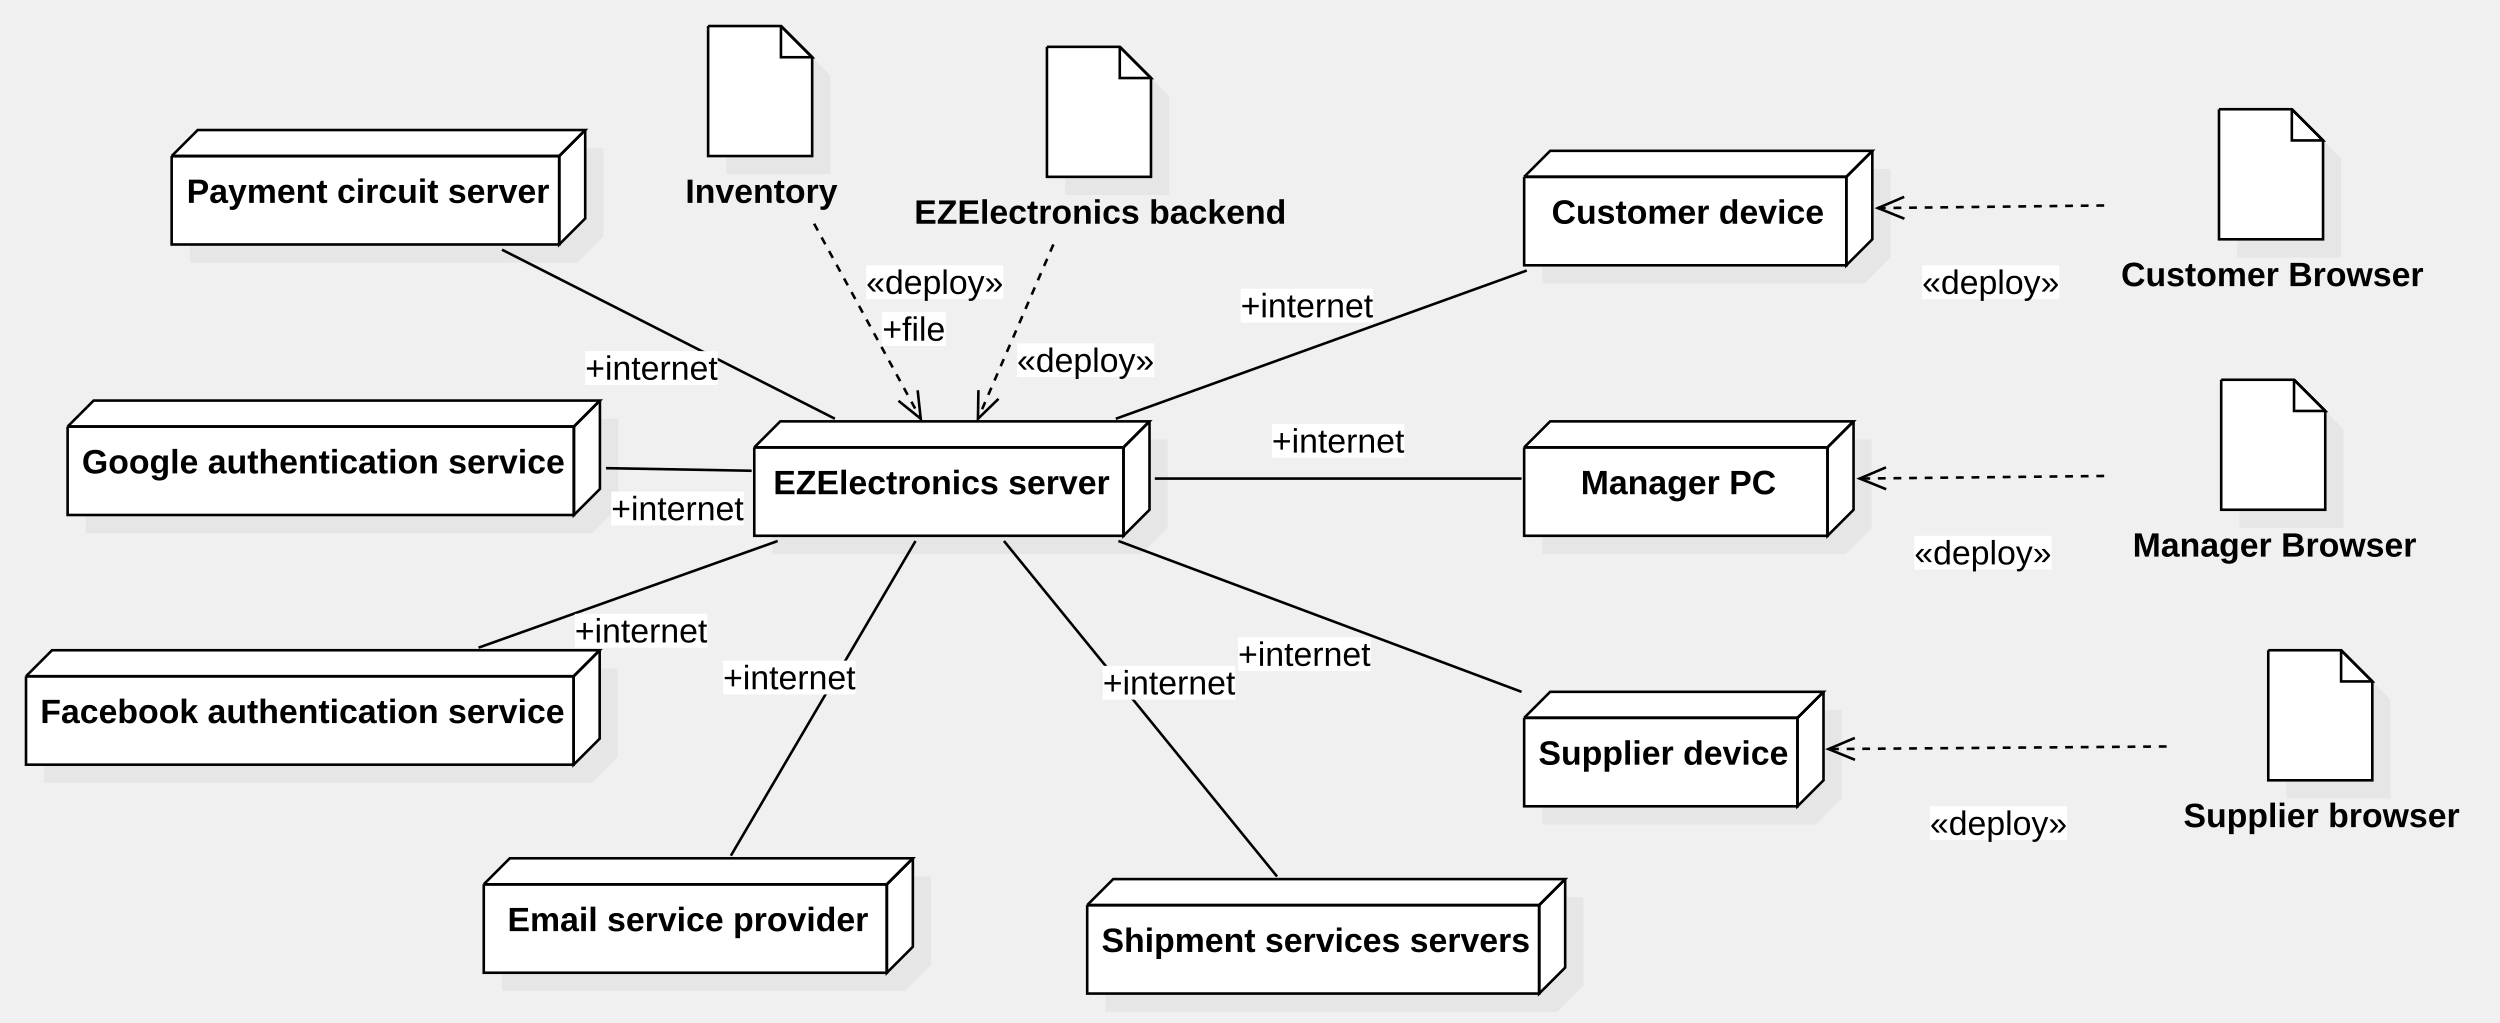
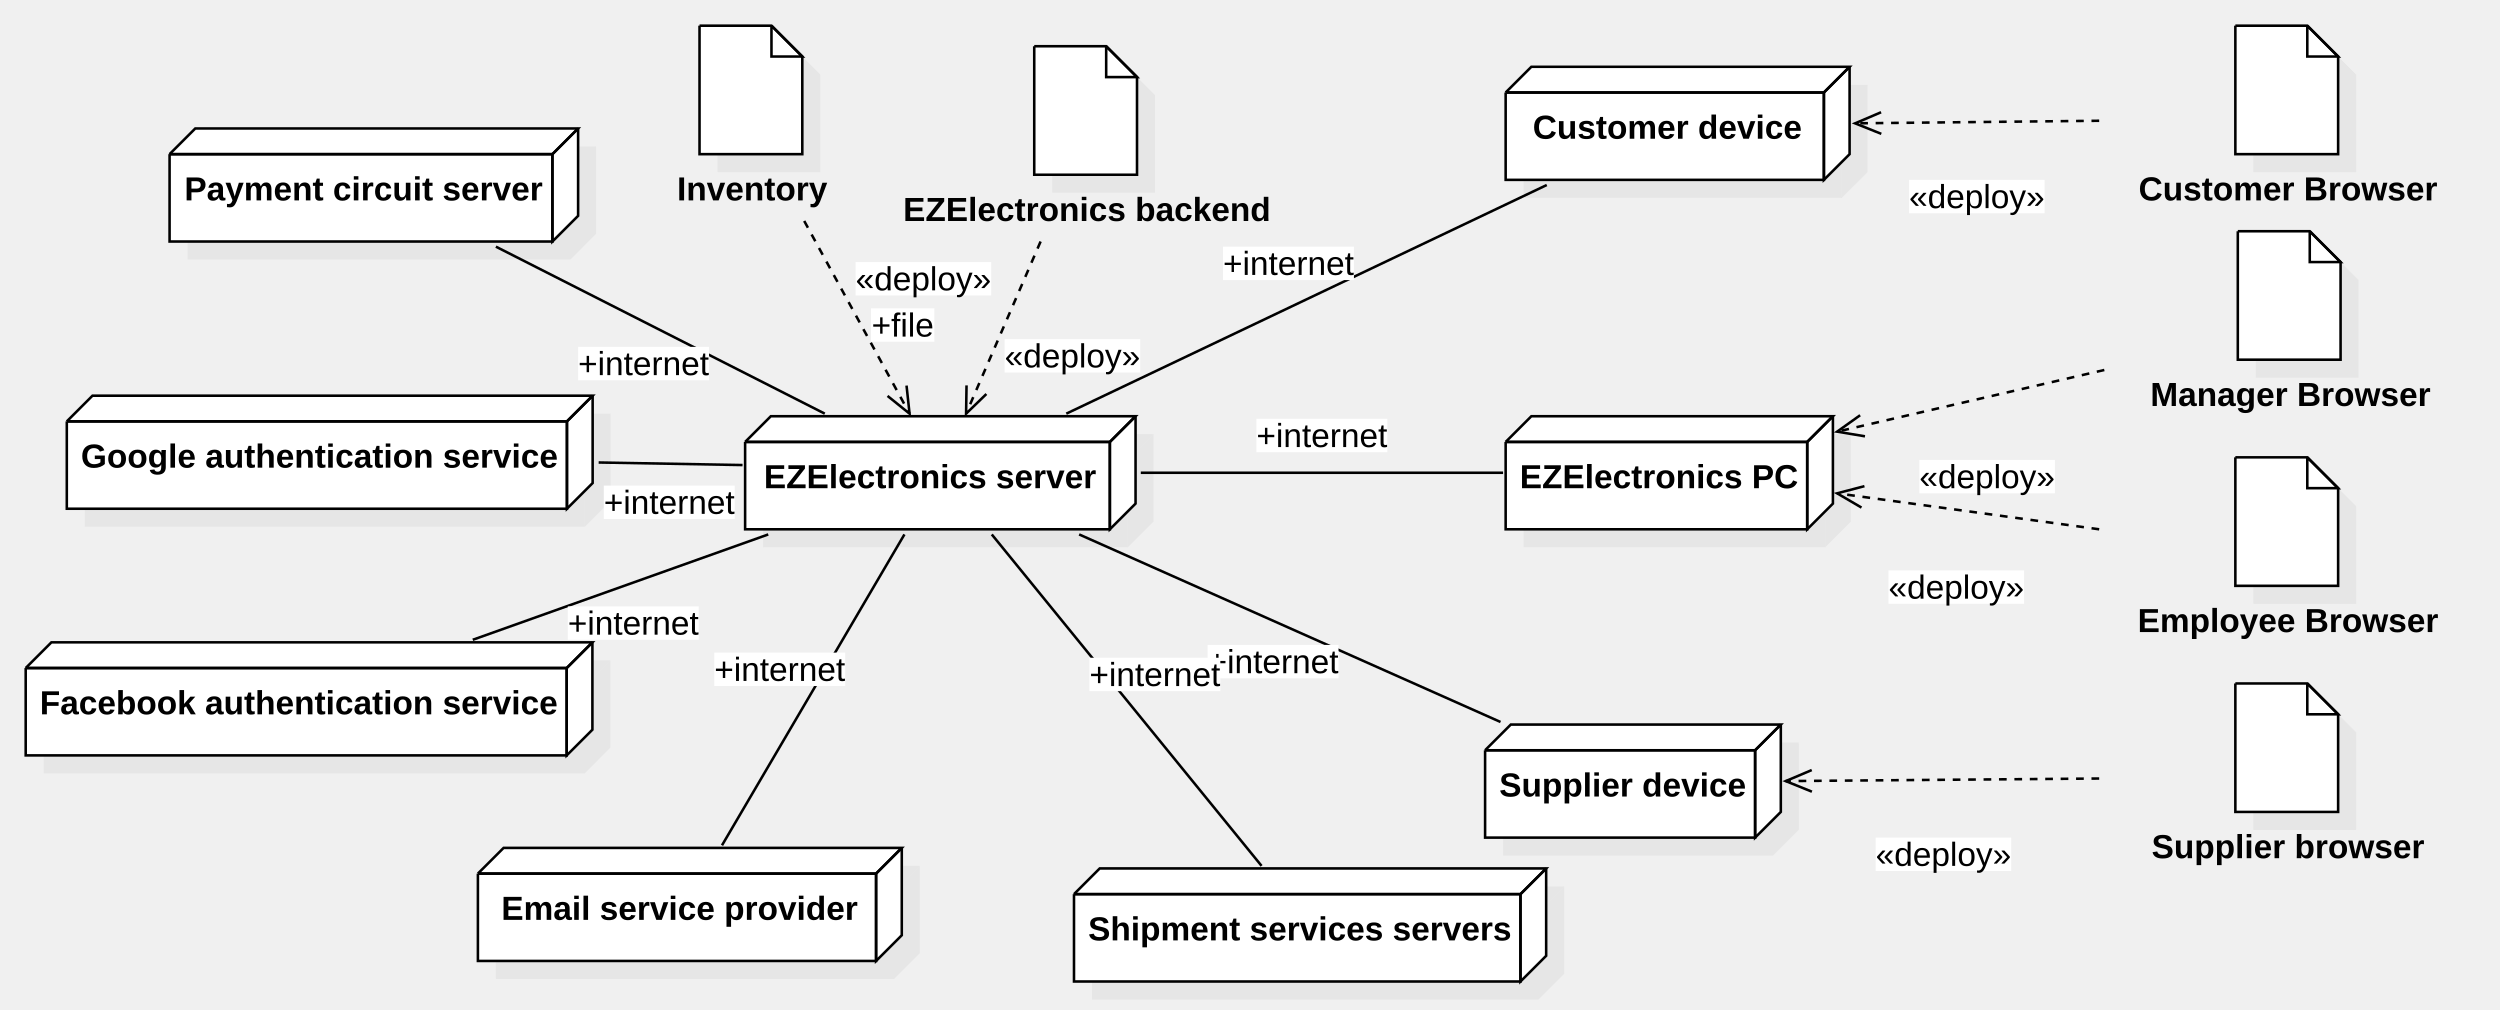
- <svg xmlns="http://www.w3.org/2000/svg" version="1.1" width="961.19" height="393">
+ <svg xmlns="http://www.w3.org/2000/svg" version="1.1" width="973" height="393">
  <defs />
  <g>
    <path fill="#C0C0C0" stroke="none" paint-order="stroke fill markers" d=" M 297 179 L 438.958 179 L 438.958 213 L 297 213" fill-opacity="0.2" />
  </g>
  <g>
    <path fill="#C0C0C0" stroke="none" paint-order="stroke fill markers" d=" M 297 179 L 307 169 L 448.958 169 L 438.958 179" fill-opacity="0.2" />
  </g>
  <g>
    <path fill="#C0C0C0" stroke="none" paint-order="stroke fill markers" d=" M 448.958 169 L 438.958 179 L 438.958 213 L 448.958 203" fill-opacity="0.2" />
  </g>
  <g>
    <path fill="#ffffff" stroke="none" paint-order="stroke fill markers" d=" M 290 172 L 431.958 172 L 431.958 206 L 290 206" />
  </g>
  <g>
    <path fill="#ffffff" stroke="none" paint-order="stroke fill markers" d=" M 290 172 L 300 162 L 441.958 162 L 431.958 172" />
  </g>
  <g>
    <path fill="#ffffff" stroke="none" paint-order="stroke fill markers" d=" M 441.958 162 L 431.958 172 L 431.958 206 L 441.958 196" />
  </g>
  <g>
    <path fill="none" stroke="#000000" paint-order="fill stroke markers" d=" M 290 172 L 431.958 172 L 431.958 206 L 290 206 L 290 172" stroke-miterlimit="10" stroke-dasharray="" />
  </g>
  <g>
    <path fill="none" stroke="#000000" paint-order="fill stroke markers" d=" M 290 172 L 300 162 L 441.958 162 L 431.958 172 L 290 172" stroke-miterlimit="10" stroke-dasharray="" />
  </g>
  <g>
    <path fill="none" stroke="#000000" paint-order="fill stroke markers" d=" M 441.958 162 L 431.958 172 L 431.958 206 L 441.958 196 L 441.958 162" stroke-miterlimit="10" stroke-dasharray="" />
  </g>
  <g>
    <g>
      <path fill="none" stroke="none" />
      <text fill="#000000" stroke="none" font-family="Arial" font-size="13px" font-style="normal" font-weight="bold" text-decoration="undefined" x="519.979" y="295.5" text-anchor="middle" dominant-baseline="central" transform="matrix(1 0 0 1 -158 -110)">EZElectronics server</text>
    </g>
  </g>
  <g>
-     <path fill="#C0C0C0" stroke="none" paint-order="stroke fill markers" d=" M 593 179 L 709.644 179 L 709.644 213 L 593 213" fill-opacity="0.2" />
-   </g>
-   <g>
-     <path fill="#C0C0C0" stroke="none" paint-order="stroke fill markers" d=" M 593 179 L 603 169 L 719.644 169 L 709.644 179" fill-opacity="0.2" />
-   </g>
-   <g>
-     <path fill="#C0C0C0" stroke="none" paint-order="stroke fill markers" d=" M 719.644 169 L 709.644 179 L 709.644 213 L 719.644 203" fill-opacity="0.2" />
-   </g>
-   <g>
-     <path fill="#ffffff" stroke="none" paint-order="stroke fill markers" d=" M 586 172 L 702.644 172 L 702.644 206 L 586 206" />
-   </g>
-   <g>
-     <path fill="#ffffff" stroke="none" paint-order="stroke fill markers" d=" M 586 172 L 596 162 L 712.644 162 L 702.644 172" />
-   </g>
-   <g>
-     <path fill="#ffffff" stroke="none" paint-order="stroke fill markers" d=" M 712.644 162 L 702.644 172 L 702.644 206 L 712.644 196" />
-   </g>
-   <g>
-     <path fill="none" stroke="#000000" paint-order="fill stroke markers" d=" M 586 172 L 702.644 172 L 702.644 206 L 586 206 L 586 172" stroke-miterlimit="10" stroke-dasharray="" />
-   </g>
-   <g>
-     <path fill="none" stroke="#000000" paint-order="fill stroke markers" d=" M 586 172 L 596 162 L 712.644 162 L 702.644 172 L 586 172" stroke-miterlimit="10" stroke-dasharray="" />
-   </g>
-   <g>
-     <path fill="none" stroke="#000000" paint-order="fill stroke markers" d=" M 712.644 162 L 702.644 172 L 702.644 206 L 712.644 196 L 712.644 162" stroke-miterlimit="10" stroke-dasharray="" />
-   </g>
-   <g>
-     <g>
-       <path fill="none" stroke="none" />
-       <text fill="#000000" stroke="none" font-family="Arial" font-size="13px" font-style="normal" font-weight="bold" text-decoration="undefined" x="803.322" y="295.5" text-anchor="middle" dominant-baseline="central" transform="matrix(1 0 0 1 -158 -110)">Manager PC</text>
-     </g>
-   </g>
-   <g>
-     <path fill="#C0C0C0" stroke="none" paint-order="stroke fill markers" d=" M 593 75 L 716.861 75 L 716.861 109 L 593 109" fill-opacity="0.2" />
-   </g>
-   <g>
-     <path fill="#C0C0C0" stroke="none" paint-order="stroke fill markers" d=" M 593 75 L 603 65 L 726.861 65 L 716.861 75" fill-opacity="0.2" />
-   </g>
-   <g>
-     <path fill="#C0C0C0" stroke="none" paint-order="stroke fill markers" d=" M 726.861 65 L 716.861 75 L 716.861 109 L 726.861 99" fill-opacity="0.2" />
-   </g>
-   <g>
-     <path fill="#ffffff" stroke="none" paint-order="stroke fill markers" d=" M 586 68 L 709.861 68 L 709.861 102 L 586 102" />
-   </g>
-   <g>
-     <path fill="#ffffff" stroke="none" paint-order="stroke fill markers" d=" M 586 68 L 596 58 L 719.861 58 L 709.861 68" />
-   </g>
-   <g>
-     <path fill="#ffffff" stroke="none" paint-order="stroke fill markers" d=" M 719.861 58 L 709.861 68 L 709.861 102 L 719.861 92" />
-   </g>
-   <g>
-     <path fill="none" stroke="#000000" paint-order="fill stroke markers" d=" M 586 68 L 709.861 68 L 709.861 102 L 586 102 L 586 68" stroke-miterlimit="10" stroke-dasharray="" />
-   </g>
-   <g>
-     <path fill="none" stroke="#000000" paint-order="fill stroke markers" d=" M 586 68 L 596 58 L 719.861 58 L 709.861 68 L 586 68" stroke-miterlimit="10" stroke-dasharray="" />
-   </g>
-   <g>
-     <path fill="none" stroke="#000000" paint-order="fill stroke markers" d=" M 719.861 58 L 709.861 68 L 709.861 102 L 719.861 92 L 719.861 58" stroke-miterlimit="10" stroke-dasharray="" />
-   </g>
-   <g>
-     <g>
-       <path fill="none" stroke="none" />
-       <text fill="#000000" stroke="none" font-family="Arial" font-size="13px" font-style="normal" font-weight="bold" text-decoration="undefined" x="806.93" y="191.5" text-anchor="middle" dominant-baseline="central" transform="matrix(1 0 0 1 -158 -110)">Customer device</text>
-     </g>
-   </g>
-   <g>
-     <path fill="#C0C0C0" stroke="none" paint-order="stroke fill markers" d=" M 860.154 49 L 888.154 49 L 900.154 61 L 900.154 99 L 860.154 99" fill-opacity="0.2" />
-   </g>
-   <g>
-     <path fill="#ffffff" stroke="none" paint-order="stroke fill markers" d=" M 853.154 42 L 881.154 42 L 893.154 54 L 893.154 92 L 853.154 92" />
-   </g>
-   <g>
-     <path fill="none" stroke="#000000" paint-order="fill stroke markers" d=" M 853.154 42 L 881.154 42 L 893.154 54 L 893.154 92 L 853.154 92 L 853.154 42" stroke-miterlimit="10" stroke-dasharray="" />
-   </g>
-   <g>
-     <path fill="none" stroke="#000000" paint-order="fill stroke markers" d=" M 881.154 42 L 881.154 54 L 893.154 54 L 881.154 42" stroke-miterlimit="10" stroke-dasharray="" />
-   </g>
-   <g>
-     <g>
-       <path fill="none" stroke="none" />
-       <text fill="#000000" stroke="none" font-family="Arial" font-size="13px" font-style="normal" font-weight="bold" text-decoration="undefined" x="1031.654" y="215.5" text-anchor="middle" dominant-baseline="central" transform="matrix(1 0 0 1 -158 -110)">Customer Browser</text>
-     </g>
-   </g>
-   <g>
-     <path fill="none" stroke="#000000" paint-order="fill stroke markers" d=" M 809 79 L 722 80" stroke-miterlimit="10" stroke-dasharray="3" />
-   </g>
-   <g>
-     <path fill="none" stroke="#000000" paint-order="fill stroke markers" d=" M 732.114 75.674 L 722 80 L 732.21 84.092" stroke-miterlimit="10" stroke-dasharray="" />
-   </g>
-   <g>
-     <rect fill="#ffffff" stroke="none" x="897" y="212" width="52.768" height="13" transform="matrix(1 0 0 1 -158 -110)" />
-   </g>
-   <g>
-     <g>
-       <path fill="none" stroke="none" />
-       <text fill="#000000" stroke="none" font-family="Arial" font-size="13px" font-style="normal" font-weight="normal" text-decoration="undefined" x="923.384" y="218.5" text-anchor="middle" dominant-baseline="central" transform="matrix(1 0 0 1 -158 -110)">«deploy»</text>
-     </g>
-   </g>
-   <g>
-     <path fill="#C0C0C0" stroke="none" paint-order="stroke fill markers" d=" M 861 153 L 889 153 L 901 165 L 901 203 L 861 203" fill-opacity="0.2" />
-   </g>
-   <g>
-     <path fill="#ffffff" stroke="none" paint-order="stroke fill markers" d=" M 854 146 L 882 146 L 894 158 L 894 196 L 854 196" />
-   </g>
-   <g>
-     <path fill="none" stroke="#000000" paint-order="fill stroke markers" d=" M 854 146 L 882 146 L 894 158 L 894 196 L 854 196 L 854 146" stroke-miterlimit="10" stroke-dasharray="" />
-   </g>
-   <g>
-     <path fill="none" stroke="#000000" paint-order="fill stroke markers" d=" M 882 146 L 882 158 L 894 158 L 882 146" stroke-miterlimit="10" stroke-dasharray="" />
-   </g>
-   <g>
-     <g>
-       <path fill="none" stroke="none" />
-       <text fill="#000000" stroke="none" font-family="Arial" font-size="13px" font-style="normal" font-weight="bold" text-decoration="undefined" x="1032.5" y="319.5" text-anchor="middle" dominant-baseline="central" transform="matrix(1 0 0 1 -158 -110)">Manager Browser</text>
-     </g>
-   </g>
-   <g>
-     <path fill="none" stroke="#000000" paint-order="fill stroke markers" d=" M 809 183 L 715 184" stroke-miterlimit="10" stroke-dasharray="3" />
-   </g>
-   <g>
-     <path fill="none" stroke="#000000" paint-order="fill stroke markers" d=" M 725.117 179.683 L 715 184 L 725.207 188.101" stroke-miterlimit="10" stroke-dasharray="" />
-   </g>
-   <g>
-     <rect fill="#ffffff" stroke="none" x="894" y="316" width="52.768" height="13" transform="matrix(1 0 0 1 -158 -110)" />
-   </g>
-   <g>
-     <g>
-       <path fill="none" stroke="none" />
-       <text fill="#000000" stroke="none" font-family="Arial" font-size="13px" font-style="normal" font-weight="normal" text-decoration="undefined" x="920.384" y="322.5" text-anchor="middle" dominant-baseline="central" transform="matrix(1 0 0 1 -158 -110)">«deploy»</text>
+     <path fill="#C0C0C0" stroke="none" paint-order="stroke fill markers" d=" M 593 179 L 710.367 179 L 710.367 213 L 593 213" fill-opacity="0.2" />
+   </g>
+   <g>
+     <path fill="#C0C0C0" stroke="none" paint-order="stroke fill markers" d=" M 593 179 L 603 169 L 720.367 169 L 710.367 179" fill-opacity="0.2" />
+   </g>
+   <g>
+     <path fill="#C0C0C0" stroke="none" paint-order="stroke fill markers" d=" M 720.367 169 L 710.367 179 L 710.367 213 L 720.367 203" fill-opacity="0.2" />
+   </g>
+   <g>
+     <path fill="#ffffff" stroke="none" paint-order="stroke fill markers" d=" M 586 172 L 703.367 172 L 703.367 206 L 586 206" />
+   </g>
+   <g>
+     <path fill="#ffffff" stroke="none" paint-order="stroke fill markers" d=" M 586 172 L 596 162 L 713.367 162 L 703.367 172" />
+   </g>
+   <g>
+     <path fill="#ffffff" stroke="none" paint-order="stroke fill markers" d=" M 713.367 162 L 703.367 172 L 703.367 206 L 713.367 196" />
+   </g>
+   <g>
+     <path fill="none" stroke="#000000" paint-order="fill stroke markers" d=" M 586 172 L 703.367 172 L 703.367 206 L 586 206 L 586 172" stroke-miterlimit="10" stroke-dasharray="" />
+   </g>
+   <g>
+     <path fill="none" stroke="#000000" paint-order="fill stroke markers" d=" M 586 172 L 596 162 L 713.367 162 L 703.367 172 L 586 172" stroke-miterlimit="10" stroke-dasharray="" />
+   </g>
+   <g>
+     <path fill="none" stroke="#000000" paint-order="fill stroke markers" d=" M 713.367 162 L 703.367 172 L 703.367 206 L 713.367 196 L 713.367 162" stroke-miterlimit="10" stroke-dasharray="" />
+   </g>
+   <g>
+     <g>
+       <path fill="none" stroke="none" />
+       <text fill="#000000" stroke="none" font-family="Arial" font-size="13px" font-style="normal" font-weight="bold" text-decoration="undefined" x="803.684" y="295.5" text-anchor="middle" dominant-baseline="central" transform="matrix(1 0 0 1 -158 -110)">EZElectronics PC</text>
+     </g>
+   </g>
+   <g>
+     <path fill="#C0C0C0" stroke="none" paint-order="stroke fill markers" d=" M 593 43 L 716.861 43 L 716.861 77 L 593 77" fill-opacity="0.2" />
+   </g>
+   <g>
+     <path fill="#C0C0C0" stroke="none" paint-order="stroke fill markers" d=" M 593 43 L 603 33 L 726.861 33 L 716.861 43" fill-opacity="0.2" />
+   </g>
+   <g>
+     <path fill="#C0C0C0" stroke="none" paint-order="stroke fill markers" d=" M 726.861 33 L 716.861 43 L 716.861 77 L 726.861 67" fill-opacity="0.2" />
+   </g>
+   <g>
+     <path fill="#ffffff" stroke="none" paint-order="stroke fill markers" d=" M 586 36 L 709.861 36 L 709.861 70 L 586 70" />
+   </g>
+   <g>
+     <path fill="#ffffff" stroke="none" paint-order="stroke fill markers" d=" M 586 36 L 596 26 L 719.861 26 L 709.861 36" />
+   </g>
+   <g>
+     <path fill="#ffffff" stroke="none" paint-order="stroke fill markers" d=" M 719.861 26 L 709.861 36 L 709.861 70 L 719.861 60" />
+   </g>
+   <g>
+     <path fill="none" stroke="#000000" paint-order="fill stroke markers" d=" M 586 36 L 709.861 36 L 709.861 70 L 586 70 L 586 36" stroke-miterlimit="10" stroke-dasharray="" />
+   </g>
+   <g>
+     <path fill="none" stroke="#000000" paint-order="fill stroke markers" d=" M 586 36 L 596 26 L 719.861 26 L 709.861 36 L 586 36" stroke-miterlimit="10" stroke-dasharray="" />
+   </g>
+   <g>
+     <path fill="none" stroke="#000000" paint-order="fill stroke markers" d=" M 719.861 26 L 709.861 36 L 709.861 70 L 719.861 60 L 719.861 26" stroke-miterlimit="10" stroke-dasharray="" />
+   </g>
+   <g>
+     <g>
+       <path fill="none" stroke="none" />
+       <text fill="#000000" stroke="none" font-family="Arial" font-size="13px" font-style="normal" font-weight="bold" text-decoration="undefined" x="806.93" y="159.5" text-anchor="middle" dominant-baseline="central" transform="matrix(1 0 0 1 -158 -110)">Customer device</text>
+     </g>
+   </g>
+   <g>
+     <path fill="#C0C0C0" stroke="none" paint-order="stroke fill markers" d=" M 877 17 L 905 17 L 917 29 L 917 67 L 877 67" fill-opacity="0.2" />
+   </g>
+   <g>
+     <path fill="#ffffff" stroke="none" paint-order="stroke fill markers" d=" M 870 10 L 898 10 L 910 22 L 910 60 L 870 60" />
+   </g>
+   <g>
+     <path fill="none" stroke="#000000" paint-order="fill stroke markers" d=" M 870 10 L 898 10 L 910 22 L 910 60 L 870 60 L 870 10" stroke-miterlimit="10" stroke-dasharray="" />
+   </g>
+   <g>
+     <path fill="none" stroke="#000000" paint-order="fill stroke markers" d=" M 898 10 L 898 22 L 910 22 L 898 10" stroke-miterlimit="10" stroke-dasharray="" />
+   </g>
+   <g>
+     <g>
+       <path fill="none" stroke="none" />
+       <text fill="#000000" stroke="none" font-family="Arial" font-size="13px" font-style="normal" font-weight="bold" text-decoration="undefined" x="1048.5" y="183.5" text-anchor="middle" dominant-baseline="central" transform="matrix(1 0 0 1 -158 -110)">Customer Browser</text>
+     </g>
+   </g>
+   <g>
+     <path fill="none" stroke="#000000" paint-order="fill stroke markers" d=" M 817 47 L 722 48" stroke-miterlimit="10" stroke-dasharray="3" />
+   </g>
+   <g>
+     <path fill="none" stroke="#000000" paint-order="fill stroke markers" d=" M 732.118 43.684 L 722 48 L 732.206 52.102" stroke-miterlimit="10" stroke-dasharray="" />
+   </g>
+   <g>
+     <rect fill="#ffffff" stroke="none" x="901" y="180" width="52.768" height="13" transform="matrix(1 0 0 1 -158 -110)" />
+   </g>
+   <g>
+     <g>
+       <path fill="none" stroke="none" />
+       <text fill="#000000" stroke="none" font-family="Arial" font-size="13px" font-style="normal" font-weight="normal" text-decoration="undefined" x="927.384" y="186.5" text-anchor="middle" dominant-baseline="central" transform="matrix(1 0 0 1 -158 -110)">«deploy»</text>
+     </g>
+   </g>
+   <g>
+     <path fill="#C0C0C0" stroke="none" paint-order="stroke fill markers" d=" M 877.955 97 L 905.955 97 L 917.955 109 L 917.955 147 L 877.955 147" fill-opacity="0.2" />
+   </g>
+   <g>
+     <path fill="#ffffff" stroke="none" paint-order="stroke fill markers" d=" M 870.955 90 L 898.955 90 L 910.955 102 L 910.955 140 L 870.955 140" />
+   </g>
+   <g>
+     <path fill="none" stroke="#000000" paint-order="fill stroke markers" d=" M 870.955 90 L 898.955 90 L 910.955 102 L 910.955 140 L 870.955 140 L 870.955 90" stroke-miterlimit="10" stroke-dasharray="" />
+   </g>
+   <g>
+     <path fill="none" stroke="#000000" paint-order="fill stroke markers" d=" M 898.955 90 L 898.955 102 L 910.955 102 L 898.955 90" stroke-miterlimit="10" stroke-dasharray="" />
+   </g>
+   <g>
+     <g>
+       <path fill="none" stroke="none" />
+       <text fill="#000000" stroke="none" font-family="Arial" font-size="13px" font-style="normal" font-weight="bold" text-decoration="undefined" x="1049.455" y="263.5" text-anchor="middle" dominant-baseline="central" transform="matrix(1 0 0 1 -158 -110)">Manager Browser</text>
+     </g>
+   </g>
+   <g>
+     <path fill="none" stroke="#000000" paint-order="fill stroke markers" d=" M 819 144 L 715 168" stroke-miterlimit="10" stroke-dasharray="3" />
+   </g>
+   <g>
+     <path fill="none" stroke="#000000" paint-order="fill stroke markers" d=" M 723.956 161.613 L 715 168 L 725.849 169.817" stroke-miterlimit="10" stroke-dasharray="" />
+   </g>
+   <g>
+     <rect fill="#ffffff" stroke="none" x="905" y="289" width="52.768" height="13" transform="matrix(1 0 0 1 -158 -110)" />
+   </g>
+   <g>
+     <g>
+       <path fill="none" stroke="none" />
+       <text fill="#000000" stroke="none" font-family="Arial" font-size="13px" font-style="normal" font-weight="normal" text-decoration="undefined" x="931.384" y="295.5" text-anchor="middle" dominant-baseline="central" transform="matrix(1 0 0 1 -158 -110)">«deploy»</text>
    </g>
  </g>
  <g>
    <path fill="#C0C0C0" stroke="none" paint-order="stroke fill markers" d=" M 409.525 25 L 437.525 25 L 449.525 37 L 449.525 75 L 409.525 75" fill-opacity="0.2" />
  </g>
  <g>
    <path fill="#ffffff" stroke="none" paint-order="stroke fill markers" d=" M 402.525 18 L 430.525 18 L 442.525 30 L 442.525 68 L 402.525 68" />
  </g>
  <g>
    <path fill="none" stroke="#000000" paint-order="fill stroke markers" d=" M 402.525 18 L 430.525 18 L 442.525 30 L 442.525 68 L 402.525 68 L 402.525 18" stroke-miterlimit="10" stroke-dasharray="" />
  </g>
  <g>
    <path fill="none" stroke="#000000" paint-order="fill stroke markers" d=" M 430.525 18 L 430.525 30 L 442.525 30 L 430.525 18" stroke-miterlimit="10" stroke-dasharray="" />
  </g>
  <g>
    <g>
      <path fill="none" stroke="none" />
      <text fill="#000000" stroke="none" font-family="Arial" font-size="13px" font-style="normal" font-weight="bold" text-decoration="undefined" x="581.025" y="191.5" text-anchor="middle" dominant-baseline="central" transform="matrix(1 0 0 1 -158 -110)">EZElectronics backend</text>
    </g>
  </g>
  <g>
    <path fill="none" stroke="#000000" paint-order="fill stroke markers" d=" M 405 94 L 376 161" stroke-miterlimit="10" stroke-dasharray="3" />
  </g>
  <g>
    <path fill="none" stroke="#000000" paint-order="fill stroke markers" d=" M 376.174 150.001 L 376 161 L 383.9 153.346" stroke-miterlimit="10" stroke-dasharray="" />
  </g>
  <g>
    <rect fill="#ffffff" stroke="none" x="549" y="242" width="52.768" height="13" transform="matrix(1 0 0 1 -158 -110)" />
  </g>
  <g>
    <g>
      <path fill="none" stroke="none" />
      <text fill="#000000" stroke="none" font-family="Arial" font-size="13px" font-style="normal" font-weight="normal" text-decoration="undefined" x="575.384" y="248.5" text-anchor="middle" dominant-baseline="central" transform="matrix(1 0 0 1 -158 -110)">«deploy»</text>
    </g>
  </g>
  <g>
-     <path fill="none" stroke="#000000" paint-order="fill stroke markers" d=" M 429 161 L 587 104" stroke-miterlimit="10" stroke-dasharray="" />
-   </g>
-   <g>
-     <rect fill="#ffffff" stroke="none" x="635" y="221" width="50.953" height="13" transform="matrix(1 0 0 1 -158 -110)" />
-   </g>
-   <g>
-     <g>
-       <path fill="none" stroke="none" />
-       <text fill="#000000" stroke="none" font-family="Arial" font-size="13px" font-style="normal" font-weight="normal" text-decoration="undefined" x="660.476" y="227.5" text-anchor="middle" dominant-baseline="central" transform="matrix(1 0 0 1 -158 -110)">+internet</text>
+     <path fill="none" stroke="#000000" paint-order="fill stroke markers" d=" M 415 161 L 602 72" stroke-miterlimit="10" stroke-dasharray="" />
+   </g>
+   <g>
+     <rect fill="#ffffff" stroke="none" x="634" y="206" width="50.953" height="13" transform="matrix(1 0 0 1 -158 -110)" />
+   </g>
+   <g>
+     <g>
+       <path fill="none" stroke="none" />
+       <text fill="#000000" stroke="none" font-family="Arial" font-size="13px" font-style="normal" font-weight="normal" text-decoration="undefined" x="659.476" y="212.5" text-anchor="middle" dominant-baseline="central" transform="matrix(1 0 0 1 -158 -110)">+internet</text>
    </g>
  </g>
  <g>
    <path fill="none" stroke="#000000" paint-order="fill stroke markers" d=" M 444 184 L 585 184" stroke-miterlimit="10" stroke-dasharray="" />
  </g>
  <g>
    <rect fill="#ffffff" stroke="none" x="647" y="273" width="50.953" height="13" transform="matrix(1 0 0 1 -158 -110)" />
  </g>
  <g>
    <g>
      <path fill="none" stroke="none" />
      <text fill="#000000" stroke="none" font-family="Arial" font-size="13px" font-style="normal" font-weight="normal" text-decoration="undefined" x="672.476" y="279.5" text-anchor="middle" dominant-baseline="central" transform="matrix(1 0 0 1 -158 -110)">+internet</text>
    </g>
  </g>
  <g>
    <path fill="#C0C0C0" stroke="none" paint-order="stroke fill markers" d=" M 279.256 17 L 307.256 17 L 319.256 29 L 319.256 67 L 279.256 67" fill-opacity="0.2" />
  </g>
  <g>
    <path fill="#ffffff" stroke="none" paint-order="stroke fill markers" d=" M 272.256 10 L 300.256 10 L 312.256 22 L 312.256 60 L 272.256 60" />
  </g>
  <g>
    <path fill="none" stroke="#000000" paint-order="fill stroke markers" d=" M 272.256 10 L 300.256 10 L 312.256 22 L 312.256 60 L 272.256 60 L 272.256 10" stroke-miterlimit="10" stroke-dasharray="" />
  </g>
  <g>
    <path fill="none" stroke="#000000" paint-order="fill stroke markers" d=" M 300.256 10 L 300.256 22 L 312.256 22 L 300.256 10" stroke-miterlimit="10" stroke-dasharray="" />
  </g>
  <g>
    <g>
      <path fill="none" stroke="none" />
      <text fill="#000000" stroke="none" font-family="Arial" font-size="13px" font-style="normal" font-weight="bold" text-decoration="undefined" x="450.756" y="183.5" text-anchor="middle" dominant-baseline="central" transform="matrix(1 0 0 1 -158 -110)">Inventory</text>
    </g>
  </g>
  <g>
    <path fill="none" stroke="#000000" paint-order="fill stroke markers" d=" M 313 86 L 354 161" stroke-miterlimit="10" stroke-dasharray="3" />
  </g>
  <g>
    <path fill="none" stroke="#000000" paint-order="fill stroke markers" d=" M 345.432 154.102 L 354 161 L 352.819 150.064" stroke-miterlimit="10" stroke-dasharray="" />
  </g>
  <g>
    <rect fill="#ffffff" stroke="none" x="497" y="230" width="24.654" height="13" transform="matrix(1 0 0 1 -158 -110)" />
  </g>
  <g>
    <g>
      <path fill="none" stroke="none" />
      <text fill="#000000" stroke="none" font-family="Arial" font-size="13px" font-style="normal" font-weight="normal" text-decoration="undefined" x="509.327" y="236.5" text-anchor="middle" dominant-baseline="central" transform="matrix(1 0 0 1 -158 -110)">+file</text>
    </g>
  </g>
  <g>
    <rect fill="#ffffff" stroke="none" x="491" y="212" width="52.768" height="13" transform="matrix(1 0 0 1 -158 -110)" />
  </g>
  <g>
    <g>
      <path fill="none" stroke="none" />
      <text fill="#000000" stroke="none" font-family="Arial" font-size="13px" font-style="normal" font-weight="normal" text-decoration="undefined" x="517.384" y="218.5" text-anchor="middle" dominant-baseline="central" transform="matrix(1 0 0 1 -158 -110)">«deploy»</text>
    </g>
  </g>
  <g>
-     <path fill="#C0C0C0" stroke="none" paint-order="stroke fill markers" d=" M 593 283 L 698.091 283 L 698.091 317 L 593 317" fill-opacity="0.2" />
-   </g>
-   <g>
-     <path fill="#C0C0C0" stroke="none" paint-order="stroke fill markers" d=" M 593 283 L 603 273 L 708.091 273 L 698.091 283" fill-opacity="0.2" />
-   </g>
-   <g>
-     <path fill="#C0C0C0" stroke="none" paint-order="stroke fill markers" d=" M 708.091 273 L 698.091 283 L 698.091 317 L 708.091 307" fill-opacity="0.2" />
-   </g>
-   <g>
-     <path fill="#ffffff" stroke="none" paint-order="stroke fill markers" d=" M 586 276 L 691.091 276 L 691.091 310 L 586 310" />
-   </g>
-   <g>
-     <path fill="#ffffff" stroke="none" paint-order="stroke fill markers" d=" M 586 276 L 596 266 L 701.091 266 L 691.091 276" />
-   </g>
-   <g>
-     <path fill="#ffffff" stroke="none" paint-order="stroke fill markers" d=" M 701.091 266 L 691.091 276 L 691.091 310 L 701.091 300" />
-   </g>
-   <g>
-     <path fill="none" stroke="#000000" paint-order="fill stroke markers" d=" M 586 276 L 691.091 276 L 691.091 310 L 586 310 L 586 276" stroke-miterlimit="10" stroke-dasharray="" />
-   </g>
-   <g>
-     <path fill="none" stroke="#000000" paint-order="fill stroke markers" d=" M 586 276 L 596 266 L 701.091 266 L 691.091 276 L 586 276" stroke-miterlimit="10" stroke-dasharray="" />
-   </g>
-   <g>
-     <path fill="none" stroke="#000000" paint-order="fill stroke markers" d=" M 701.091 266 L 691.091 276 L 691.091 310 L 701.091 300 L 701.091 266" stroke-miterlimit="10" stroke-dasharray="" />
-   </g>
-   <g>
-     <g>
-       <path fill="none" stroke="none" />
-       <text fill="#000000" stroke="none" font-family="Arial" font-size="13px" font-style="normal" font-weight="bold" text-decoration="undefined" x="797.545" y="399.5" text-anchor="middle" dominant-baseline="central" transform="matrix(1 0 0 1 -158 -110)">Supplier device</text>
-     </g>
-   </g>
-   <g>
-     <path fill="none" stroke="#000000" paint-order="fill stroke markers" d=" M 585 266 L 430 208" stroke-miterlimit="10" stroke-dasharray="" />
-   </g>
-   <g>
-     <rect fill="#ffffff" stroke="none" x="634" y="355" width="50.953" height="13" transform="matrix(1 0 0 1 -158 -110)" />
-   </g>
-   <g>
-     <g>
-       <path fill="none" stroke="none" />
-       <text fill="#000000" stroke="none" font-family="Arial" font-size="13px" font-style="normal" font-weight="normal" text-decoration="undefined" x="659.476" y="361.5" text-anchor="middle" dominant-baseline="central" transform="matrix(1 0 0 1 -158 -110)">+internet</text>
-     </g>
-   </g>
-   <g>
-     <path fill="#C0C0C0" stroke="none" paint-order="stroke fill markers" d=" M 879.095 257 L 907.095 257 L 919.095 269 L 919.095 307 L 879.095 307" fill-opacity="0.2" />
-   </g>
-   <g>
-     <path fill="#ffffff" stroke="none" paint-order="stroke fill markers" d=" M 872.095 250 L 900.095 250 L 912.095 262 L 912.095 300 L 872.095 300" />
-   </g>
-   <g>
-     <path fill="none" stroke="#000000" paint-order="fill stroke markers" d=" M 872.095 250 L 900.095 250 L 912.095 262 L 912.095 300 L 872.095 300 L 872.095 250" stroke-miterlimit="10" stroke-dasharray="" />
-   </g>
-   <g>
-     <path fill="none" stroke="#000000" paint-order="fill stroke markers" d=" M 900.095 250 L 900.095 262 L 912.095 262 L 900.095 250" stroke-miterlimit="10" stroke-dasharray="" />
-   </g>
-   <g>
-     <g>
-       <path fill="none" stroke="none" />
-       <text fill="#000000" stroke="none" font-family="Arial" font-size="13px" font-style="normal" font-weight="bold" text-decoration="undefined" x="1050.595" y="423.5" text-anchor="middle" dominant-baseline="central" transform="matrix(1 0 0 1 -158 -110)">Supplier browser</text>
-     </g>
-   </g>
-   <g>
-     <path fill="none" stroke="#000000" paint-order="fill stroke markers" d=" M 833 287 L 703 288" stroke-miterlimit="10" stroke-dasharray="3" />
-   </g>
-   <g>
-     <path fill="none" stroke="#000000" paint-order="fill stroke markers" d=" M 713.13 283.712 L 703 288 L 713.195 292.131" stroke-miterlimit="10" stroke-dasharray="" />
-   </g>
-   <g>
-     <rect fill="#ffffff" stroke="none" x="900" y="420" width="52.768" height="13" transform="matrix(1 0 0 1 -158 -110)" />
-   </g>
-   <g>
-     <g>
-       <path fill="none" stroke="none" />
-       <text fill="#000000" stroke="none" font-family="Arial" font-size="13px" font-style="normal" font-weight="normal" text-decoration="undefined" x="926.384" y="426.5" text-anchor="middle" dominant-baseline="central" transform="matrix(1 0 0 1 -158 -110)">«deploy»</text>
+     <path fill="#C0C0C0" stroke="none" paint-order="stroke fill markers" d=" M 585 299 L 690.091 299 L 690.091 333 L 585 333" fill-opacity="0.2" />
+   </g>
+   <g>
+     <path fill="#C0C0C0" stroke="none" paint-order="stroke fill markers" d=" M 585 299 L 595 289 L 700.091 289 L 690.091 299" fill-opacity="0.2" />
+   </g>
+   <g>
+     <path fill="#C0C0C0" stroke="none" paint-order="stroke fill markers" d=" M 700.091 289 L 690.091 299 L 690.091 333 L 700.091 323" fill-opacity="0.2" />
+   </g>
+   <g>
+     <path fill="#ffffff" stroke="none" paint-order="stroke fill markers" d=" M 578 292 L 683.091 292 L 683.091 326 L 578 326" />
+   </g>
+   <g>
+     <path fill="#ffffff" stroke="none" paint-order="stroke fill markers" d=" M 578 292 L 588 282 L 693.091 282 L 683.091 292" />
+   </g>
+   <g>
+     <path fill="#ffffff" stroke="none" paint-order="stroke fill markers" d=" M 693.091 282 L 683.091 292 L 683.091 326 L 693.091 316" />
+   </g>
+   <g>
+     <path fill="none" stroke="#000000" paint-order="fill stroke markers" d=" M 578 292 L 683.091 292 L 683.091 326 L 578 326 L 578 292" stroke-miterlimit="10" stroke-dasharray="" />
+   </g>
+   <g>
+     <path fill="none" stroke="#000000" paint-order="fill stroke markers" d=" M 578 292 L 588 282 L 693.091 282 L 683.091 292 L 578 292" stroke-miterlimit="10" stroke-dasharray="" />
+   </g>
+   <g>
+     <path fill="none" stroke="#000000" paint-order="fill stroke markers" d=" M 693.091 282 L 683.091 292 L 683.091 326 L 693.091 316 L 693.091 282" stroke-miterlimit="10" stroke-dasharray="" />
+   </g>
+   <g>
+     <g>
+       <path fill="none" stroke="none" />
+       <text fill="#000000" stroke="none" font-family="Arial" font-size="13px" font-style="normal" font-weight="bold" text-decoration="undefined" x="789.545" y="415.5" text-anchor="middle" dominant-baseline="central" transform="matrix(1 0 0 1 -158 -110)">Supplier device</text>
+     </g>
+   </g>
+   <g>
+     <path fill="none" stroke="#000000" paint-order="fill stroke markers" d=" M 584 281 L 420 208" stroke-miterlimit="10" stroke-dasharray="" />
+   </g>
+   <g>
+     <rect fill="#ffffff" stroke="none" x="628" y="361" width="50.953" height="13" transform="matrix(1 0 0 1 -158 -110)" />
+   </g>
+   <g>
+     <g>
+       <path fill="none" stroke="none" />
+       <text fill="#000000" stroke="none" font-family="Arial" font-size="13px" font-style="normal" font-weight="normal" text-decoration="undefined" x="653.476" y="367.5" text-anchor="middle" dominant-baseline="central" transform="matrix(1 0 0 1 -158 -110)">+internet</text>
+     </g>
+   </g>
+   <g>
+     <path fill="#C0C0C0" stroke="none" paint-order="stroke fill markers" d=" M 877 273 L 905 273 L 917 285 L 917 323 L 877 323" fill-opacity="0.2" />
+   </g>
+   <g>
+     <path fill="#ffffff" stroke="none" paint-order="stroke fill markers" d=" M 870 266 L 898 266 L 910 278 L 910 316 L 870 316" />
+   </g>
+   <g>
+     <path fill="none" stroke="#000000" paint-order="fill stroke markers" d=" M 870 266 L 898 266 L 910 278 L 910 316 L 870 316 L 870 266" stroke-miterlimit="10" stroke-dasharray="" />
+   </g>
+   <g>
+     <path fill="none" stroke="#000000" paint-order="fill stroke markers" d=" M 898 266 L 898 278 L 910 278 L 898 266" stroke-miterlimit="10" stroke-dasharray="" />
+   </g>
+   <g>
+     <g>
+       <path fill="none" stroke="none" />
+       <text fill="#000000" stroke="none" font-family="Arial" font-size="13px" font-style="normal" font-weight="bold" text-decoration="undefined" x="1048.5" y="439.5" text-anchor="middle" dominant-baseline="central" transform="matrix(1 0 0 1 -158 -110)">Supplier browser</text>
+     </g>
+   </g>
+   <g>
+     <path fill="none" stroke="#000000" paint-order="fill stroke markers" d=" M 817 303 L 695 304" stroke-miterlimit="10" stroke-dasharray="3" />
+   </g>
+   <g>
+     <path fill="none" stroke="#000000" paint-order="fill stroke markers" d=" M 705.128 299.707 L 695 304 L 705.197 308.126" stroke-miterlimit="10" stroke-dasharray="" />
+   </g>
+   <g>
+     <rect fill="#ffffff" stroke="none" x="888" y="436" width="52.768" height="13" transform="matrix(1 0 0 1 -158 -110)" />
+   </g>
+   <g>
+     <g>
+       <path fill="none" stroke="none" />
+       <text fill="#000000" stroke="none" font-family="Arial" font-size="13px" font-style="normal" font-weight="normal" text-decoration="undefined" x="914.384" y="442.5" text-anchor="middle" dominant-baseline="central" transform="matrix(1 0 0 1 -158 -110)">«deploy»</text>
    </g>
  </g>
  <g>
    <path fill="#C0C0C0" stroke="none" paint-order="stroke fill markers" d=" M 73 67 L 222 67 L 222 101 L 73 101" fill-opacity="0.2" />
  </g>
  <g>
    <path fill="#C0C0C0" stroke="none" paint-order="stroke fill markers" d=" M 73 67 L 83 57 L 232 57 L 222 67" fill-opacity="0.2" />
  </g>
  <g>
    <path fill="#C0C0C0" stroke="none" paint-order="stroke fill markers" d=" M 232 57 L 222 67 L 222 101 L 232 91" fill-opacity="0.2" />
  </g>
  <g>
    <path fill="#ffffff" stroke="none" paint-order="stroke fill markers" d=" M 66 60 L 215 60 L 215 94 L 66 94" />
  </g>
  <g>
    <path fill="#ffffff" stroke="none" paint-order="stroke fill markers" d=" M 66 60 L 76 50 L 225 50 L 215 60" />
  </g>
  <g>
    <path fill="#ffffff" stroke="none" paint-order="stroke fill markers" d=" M 225 50 L 215 60 L 215 94 L 225 84" />
  </g>
  <g>
    <path fill="none" stroke="#000000" paint-order="fill stroke markers" d=" M 66 60 L 215 60 L 215 94 L 66 94 L 66 60" stroke-miterlimit="10" stroke-dasharray="" />
  </g>
  <g>
    <path fill="none" stroke="#000000" paint-order="fill stroke markers" d=" M 66 60 L 76 50 L 225 50 L 215 60 L 66 60" stroke-miterlimit="10" stroke-dasharray="" />
  </g>
  <g>
    <path fill="none" stroke="#000000" paint-order="fill stroke markers" d=" M 225 50 L 215 60 L 215 94 L 225 84 L 225 50" stroke-miterlimit="10" stroke-dasharray="" />
  </g>
  <g>
    <g>
      <path fill="none" stroke="none" />
      <text fill="#000000" stroke="none" font-family="Arial" font-size="13px" font-style="normal" font-weight="bold" text-decoration="undefined" x="299.5" y="183.5" text-anchor="middle" dominant-baseline="central" transform="matrix(1 0 0 1 -158 -110)">Payment circuit server</text>
    </g>
  </g>
  <g>
    <path fill="none" stroke="#000000" paint-order="fill stroke markers" d=" M 321 161 L 193 96" stroke-miterlimit="10" stroke-dasharray="" />
  </g>
  <g>
    <rect fill="#ffffff" stroke="none" x="383" y="245" width="50.953" height="13" transform="matrix(1 0 0 1 -158 -110)" />
  </g>
  <g>
    <g>
      <path fill="none" stroke="none" />
      <text fill="#000000" stroke="none" font-family="Arial" font-size="13px" font-style="normal" font-weight="normal" text-decoration="undefined" x="408.476" y="251.5" text-anchor="middle" dominant-baseline="central" transform="matrix(1 0 0 1 -158 -110)">+internet</text>
    </g>
  </g>
  <g>
    <path fill="#C0C0C0" stroke="none" paint-order="stroke fill markers" d=" M 33 171 L 227.656 171 L 227.656 205 L 33 205" fill-opacity="0.2" />
  </g>
  <g>
    <path fill="#C0C0C0" stroke="none" paint-order="stroke fill markers" d=" M 33 171 L 43 161 L 237.656 161 L 227.656 171" fill-opacity="0.2" />
  </g>
  <g>
    <path fill="#C0C0C0" stroke="none" paint-order="stroke fill markers" d=" M 237.656 161 L 227.656 171 L 227.656 205 L 237.656 195" fill-opacity="0.2" />
  </g>
  <g>
    <path fill="#ffffff" stroke="none" paint-order="stroke fill markers" d=" M 26 164 L 220.656 164 L 220.656 198 L 26 198" />
  </g>
  <g>
    <path fill="#ffffff" stroke="none" paint-order="stroke fill markers" d=" M 26 164 L 36 154 L 230.656 154 L 220.656 164" />
  </g>
  <g>
    <path fill="#ffffff" stroke="none" paint-order="stroke fill markers" d=" M 230.656 154 L 220.656 164 L 220.656 198 L 230.656 188" />
  </g>
  <g>
    <path fill="none" stroke="#000000" paint-order="fill stroke markers" d=" M 26 164 L 220.656 164 L 220.656 198 L 26 198 L 26 164" stroke-miterlimit="10" stroke-dasharray="" />
  </g>
  <g>
    <path fill="none" stroke="#000000" paint-order="fill stroke markers" d=" M 26 164 L 36 154 L 230.656 154 L 220.656 164 L 26 164" stroke-miterlimit="10" stroke-dasharray="" />
  </g>
  <g>
    <path fill="none" stroke="#000000" paint-order="fill stroke markers" d=" M 230.656 154 L 220.656 164 L 220.656 198 L 230.656 188 L 230.656 154" stroke-miterlimit="10" stroke-dasharray="" />
  </g>
  <g>
    <g>
      <path fill="none" stroke="none" />
      <text fill="#000000" stroke="none" font-family="Arial" font-size="13px" font-style="normal" font-weight="bold" text-decoration="undefined" x="282.328" y="287.5" text-anchor="middle" dominant-baseline="central" transform="matrix(1 0 0 1 -158 -110)">Google authentication service</text>
    </g>
  </g>
  <g>
    <path fill="none" stroke="#000000" paint-order="fill stroke markers" d=" M 289 181 L 233 180" stroke-miterlimit="10" stroke-dasharray="" />
  </g>
  <g>
    <rect fill="#ffffff" stroke="none" x="393" y="299" width="50.953" height="13" transform="matrix(1 0 0 1 -158 -110)" />
  </g>
  <g>
    <g>
      <path fill="none" stroke="none" />
      <text fill="#000000" stroke="none" font-family="Arial" font-size="13px" font-style="normal" font-weight="normal" text-decoration="undefined" x="418.476" y="305.5" text-anchor="middle" dominant-baseline="central" transform="matrix(1 0 0 1 -158 -110)">+internet</text>
    </g>
  </g>
  <g>
    <path fill="#C0C0C0" stroke="none" paint-order="stroke fill markers" d=" M 17 267 L 227.563 267 L 227.563 301 L 17 301" fill-opacity="0.2" />
  </g>
  <g>
    <path fill="#C0C0C0" stroke="none" paint-order="stroke fill markers" d=" M 17 267 L 27 257 L 237.563 257 L 227.563 267" fill-opacity="0.2" />
  </g>
  <g>
    <path fill="#C0C0C0" stroke="none" paint-order="stroke fill markers" d=" M 237.563 257 L 227.563 267 L 227.563 301 L 237.563 291" fill-opacity="0.2" />
  </g>
  <g>
    <path fill="#ffffff" stroke="none" paint-order="stroke fill markers" d=" M 10 260 L 220.563 260 L 220.563 294 L 10 294" />
  </g>
  <g>
    <path fill="#ffffff" stroke="none" paint-order="stroke fill markers" d=" M 10 260 L 20 250 L 230.563 250 L 220.563 260" />
  </g>
  <g>
    <path fill="#ffffff" stroke="none" paint-order="stroke fill markers" d=" M 230.563 250 L 220.563 260 L 220.563 294 L 230.563 284" />
  </g>
  <g>
    <path fill="none" stroke="#000000" paint-order="fill stroke markers" d=" M 10 260 L 220.563 260 L 220.563 294 L 10 294 L 10 260" stroke-miterlimit="10" stroke-dasharray="" />
  </g>
  <g>
    <path fill="none" stroke="#000000" paint-order="fill stroke markers" d=" M 10 260 L 20 250 L 230.563 250 L 220.563 260 L 10 260" stroke-miterlimit="10" stroke-dasharray="" />
  </g>
  <g>
    <path fill="none" stroke="#000000" paint-order="fill stroke markers" d=" M 230.563 250 L 220.563 260 L 220.563 294 L 230.563 284 L 230.563 250" stroke-miterlimit="10" stroke-dasharray="" />
  </g>
  <g>
    <g>
      <path fill="none" stroke="none" />
      <text fill="#000000" stroke="none" font-family="Arial" font-size="13px" font-style="normal" font-weight="bold" text-decoration="undefined" x="274.282" y="383.5" text-anchor="middle" dominant-baseline="central" transform="matrix(1 0 0 1 -158 -110)">Facebook authentication service</text>
    </g>
  </g>
  <g>
    <path fill="none" stroke="#000000" paint-order="fill stroke markers" d=" M 299 208 L 184 249" stroke-miterlimit="10" stroke-dasharray="" />
  </g>
  <g>
    <rect fill="#ffffff" stroke="none" x="379" y="346" width="50.953" height="13" transform="matrix(1 0 0 1 -158 -110)" />
  </g>
  <g>
    <g>
      <path fill="none" stroke="none" />
      <text fill="#000000" stroke="none" font-family="Arial" font-size="13px" font-style="normal" font-weight="normal" text-decoration="undefined" x="404.476" y="352.5" text-anchor="middle" dominant-baseline="central" transform="matrix(1 0 0 1 -158 -110)">+internet</text>
    </g>
  </g>
  <g>
    <path fill="#C0C0C0" stroke="none" paint-order="stroke fill markers" d=" M 193 347 L 347.971 347 L 347.971 381 L 193 381" fill-opacity="0.2" />
  </g>
  <g>
    <path fill="#C0C0C0" stroke="none" paint-order="stroke fill markers" d=" M 193 347 L 203 337 L 357.971 337 L 347.971 347" fill-opacity="0.2" />
  </g>
  <g>
    <path fill="#C0C0C0" stroke="none" paint-order="stroke fill markers" d=" M 357.971 337 L 347.971 347 L 347.971 381 L 357.971 371" fill-opacity="0.2" />
  </g>
  <g>
    <path fill="#ffffff" stroke="none" paint-order="stroke fill markers" d=" M 186 340 L 340.971 340 L 340.971 374 L 186 374" />
  </g>
  <g>
    <path fill="#ffffff" stroke="none" paint-order="stroke fill markers" d=" M 186 340 L 196 330 L 350.971 330 L 340.971 340" />
  </g>
  <g>
    <path fill="#ffffff" stroke="none" paint-order="stroke fill markers" d=" M 350.971 330 L 340.971 340 L 340.971 374 L 350.971 364" />
  </g>
  <g>
    <path fill="none" stroke="#000000" paint-order="fill stroke markers" d=" M 186 340 L 340.971 340 L 340.971 374 L 186 374 L 186 340" stroke-miterlimit="10" stroke-dasharray="" />
  </g>
  <g>
    <path fill="none" stroke="#000000" paint-order="fill stroke markers" d=" M 186 340 L 196 330 L 350.971 330 L 340.971 340 L 186 340" stroke-miterlimit="10" stroke-dasharray="" />
  </g>
  <g>
    <path fill="none" stroke="#000000" paint-order="fill stroke markers" d=" M 350.971 330 L 340.971 340 L 340.971 374 L 350.971 364 L 350.971 330" stroke-miterlimit="10" stroke-dasharray="" />
  </g>
  <g>
    <g>
      <path fill="none" stroke="none" />
      <text fill="#000000" stroke="none" font-family="Arial" font-size="13px" font-style="normal" font-weight="bold" text-decoration="undefined" x="422.485" y="463.5" text-anchor="middle" dominant-baseline="central" transform="matrix(1 0 0 1 -158 -110)">Email service provider</text>
    </g>
  </g>
  <g>
    <path fill="none" stroke="#000000" paint-order="fill stroke markers" d=" M 281 329 L 352 208" stroke-miterlimit="10" stroke-dasharray="" />
  </g>
  <g>
    <rect fill="#ffffff" stroke="none" x="436" y="364" width="50.953" height="13" transform="matrix(1 0 0 1 -158 -110)" />
  </g>
  <g>
    <g>
      <path fill="none" stroke="none" />
      <text fill="#000000" stroke="none" font-family="Arial" font-size="13px" font-style="normal" font-weight="normal" text-decoration="undefined" x="461.476" y="370.5" text-anchor="middle" dominant-baseline="central" transform="matrix(1 0 0 1 -158 -110)">+internet</text>
    </g>
  </g>
  <g>
    <path fill="#C0C0C0" stroke="none" paint-order="stroke fill markers" d=" M 425 355 L 598.766 355 L 598.766 389 L 425 389" fill-opacity="0.2" />
  </g>
  <g>
    <path fill="#C0C0C0" stroke="none" paint-order="stroke fill markers" d=" M 425 355 L 435 345 L 608.766 345 L 598.766 355" fill-opacity="0.2" />
  </g>
  <g>
    <path fill="#C0C0C0" stroke="none" paint-order="stroke fill markers" d=" M 608.766 345 L 598.766 355 L 598.766 389 L 608.766 379" fill-opacity="0.2" />
  </g>
  <g>
    <path fill="#ffffff" stroke="none" paint-order="stroke fill markers" d=" M 418 348 L 591.766 348 L 591.766 382 L 418 382" />
  </g>
  <g>
    <path fill="#ffffff" stroke="none" paint-order="stroke fill markers" d=" M 418 348 L 428 338 L 601.766 338 L 591.766 348" />
  </g>
  <g>
    <path fill="#ffffff" stroke="none" paint-order="stroke fill markers" d=" M 601.766 338 L 591.766 348 L 591.766 382 L 601.766 372" />
  </g>
  <g>
    <path fill="none" stroke="#000000" paint-order="fill stroke markers" d=" M 418 348 L 591.766 348 L 591.766 382 L 418 382 L 418 348" stroke-miterlimit="10" stroke-dasharray="" />
  </g>
  <g>
    <path fill="none" stroke="#000000" paint-order="fill stroke markers" d=" M 418 348 L 428 338 L 601.766 338 L 591.766 348 L 418 348" stroke-miterlimit="10" stroke-dasharray="" />
  </g>
  <g>
    <path fill="none" stroke="#000000" paint-order="fill stroke markers" d=" M 601.766 338 L 591.766 348 L 591.766 382 L 601.766 372 L 601.766 338" stroke-miterlimit="10" stroke-dasharray="" />
  </g>
  <g>
    <g>
      <path fill="none" stroke="none" />
      <text fill="#000000" stroke="none" font-family="Arial" font-size="13px" font-style="normal" font-weight="bold" text-decoration="undefined" x="663.883" y="471.5" text-anchor="middle" dominant-baseline="central" transform="matrix(1 0 0 1 -158 -110)">Shipment services servers</text>
    </g>
  </g>
  <g>
    <path fill="none" stroke="#000000" paint-order="fill stroke markers" d=" M 386 208 L 491 337" stroke-miterlimit="10" stroke-dasharray="" />
  </g>
  <g>
    <rect fill="#ffffff" stroke="none" x="582" y="366" width="50.953" height="13" transform="matrix(1 0 0 1 -158 -110)" />
  </g>
  <g>
    <g>
      <path fill="none" stroke="none" />
      <text fill="#000000" stroke="none" font-family="Arial" font-size="13px" font-style="normal" font-weight="normal" text-decoration="undefined" x="607.476" y="372.5" text-anchor="middle" dominant-baseline="central" transform="matrix(1 0 0 1 -158 -110)">+internet</text>
    </g>
  </g>
+   <g>
+     <path fill="#C0C0C0" stroke="none" paint-order="stroke fill markers" d=" M 877 185 L 905 185 L 917 197 L 917 235 L 877 235" fill-opacity="0.2" />
+   </g>
+   <g>
+     <path fill="#ffffff" stroke="none" paint-order="stroke fill markers" d=" M 870 178 L 898 178 L 910 190 L 910 228 L 870 228" />
+   </g>
+   <g>
+     <path fill="none" stroke="#000000" paint-order="fill stroke markers" d=" M 870 178 L 898 178 L 910 190 L 910 228 L 870 228 L 870 178" stroke-miterlimit="10" stroke-dasharray="" />
+   </g>
+   <g>
+     <path fill="none" stroke="#000000" paint-order="fill stroke markers" d=" M 898 178 L 898 190 L 910 190 L 898 178" stroke-miterlimit="10" stroke-dasharray="" />
+   </g>
+   <g>
+     <g>
+       <path fill="none" stroke="none" />
+       <text fill="#000000" stroke="none" font-family="Arial" font-size="13px" font-style="normal" font-weight="bold" text-decoration="undefined" x="1048.5" y="351.5" text-anchor="middle" dominant-baseline="central" transform="matrix(1 0 0 1 -158 -110)">Employee Browser</text>
+     </g>
+   </g>
+   <g>
+     <path fill="none" stroke="#000000" paint-order="fill stroke markers" d=" M 817 206 L 715 192" stroke-miterlimit="10" stroke-dasharray="3" />
+   </g>
+   <g>
+     <path fill="none" stroke="#000000" paint-order="fill stroke markers" d=" M 725.641 189.212 L 715 192 L 724.496 197.552" stroke-miterlimit="10" stroke-dasharray="" />
+   </g>
+   <g>
+     <rect fill="#ffffff" stroke="none" x="893" y="332" width="52.768" height="13" transform="matrix(1 0 0 1 -158 -110)" />
+   </g>
+   <g>
+     <g>
+       <path fill="none" stroke="none" />
+       <text fill="#000000" stroke="none" font-family="Arial" font-size="13px" font-style="normal" font-weight="normal" text-decoration="undefined" x="919.384" y="338.5" text-anchor="middle" dominant-baseline="central" transform="matrix(1 0 0 1 -158 -110)">«deploy»</text>
+     </g>
+   </g>
</svg>
